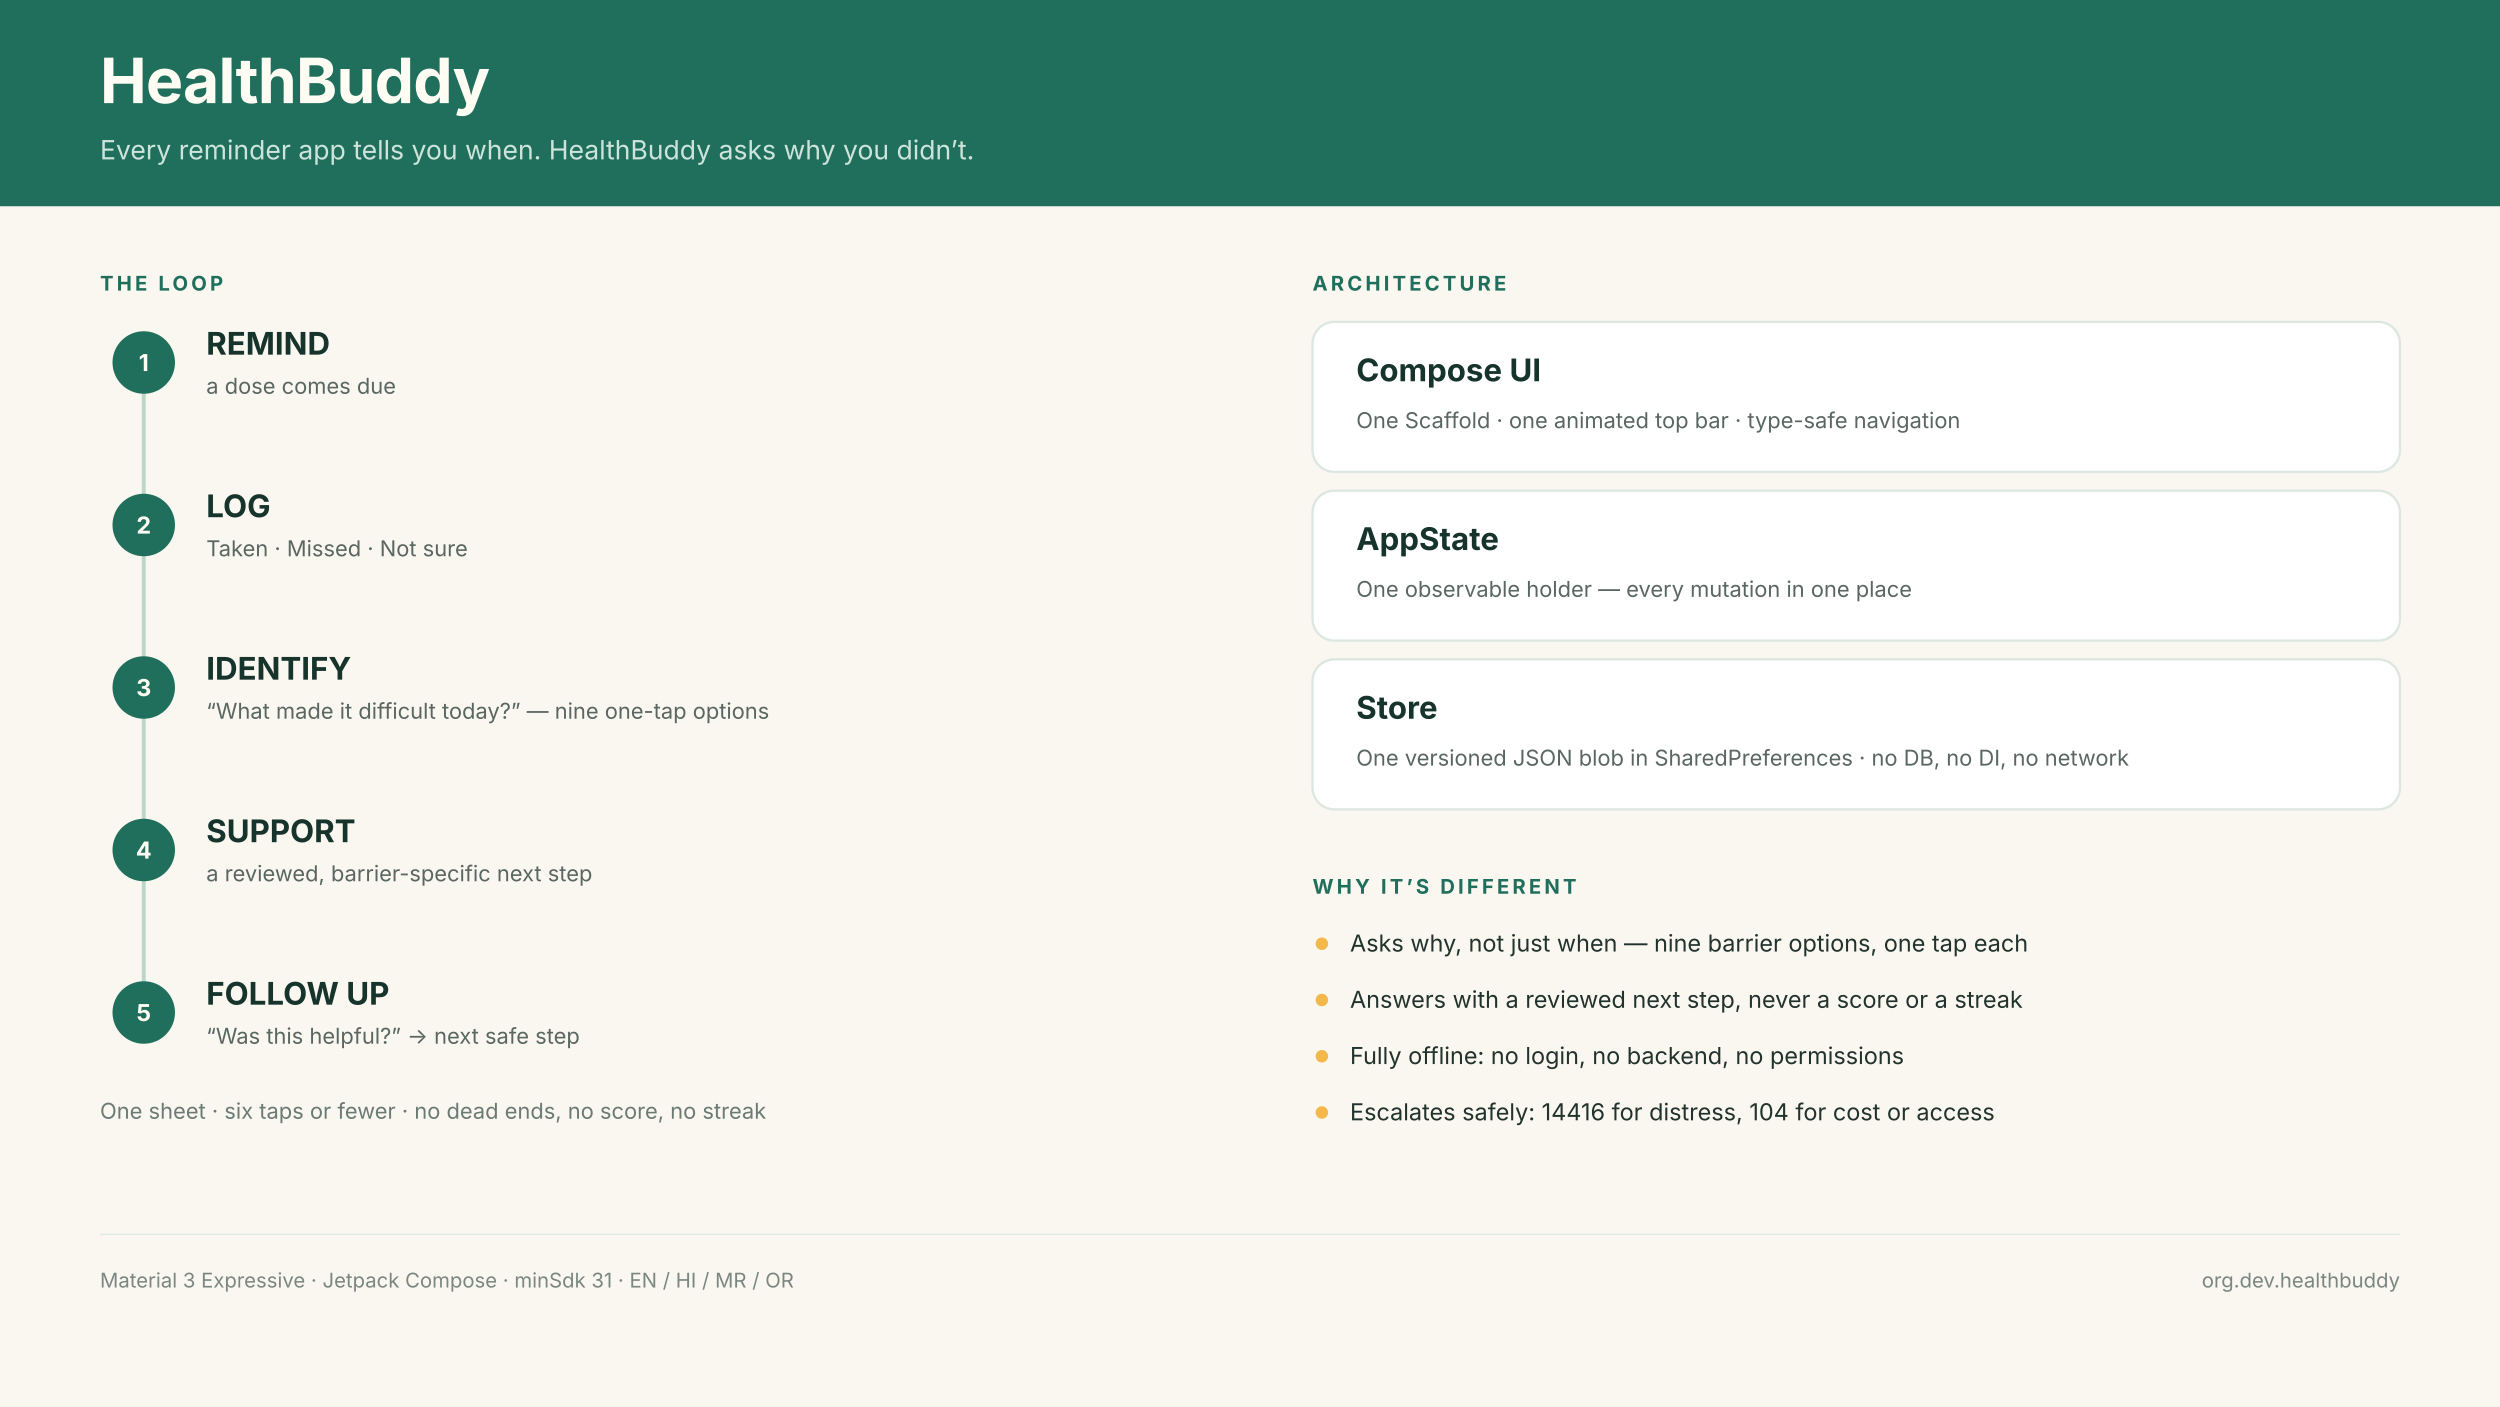
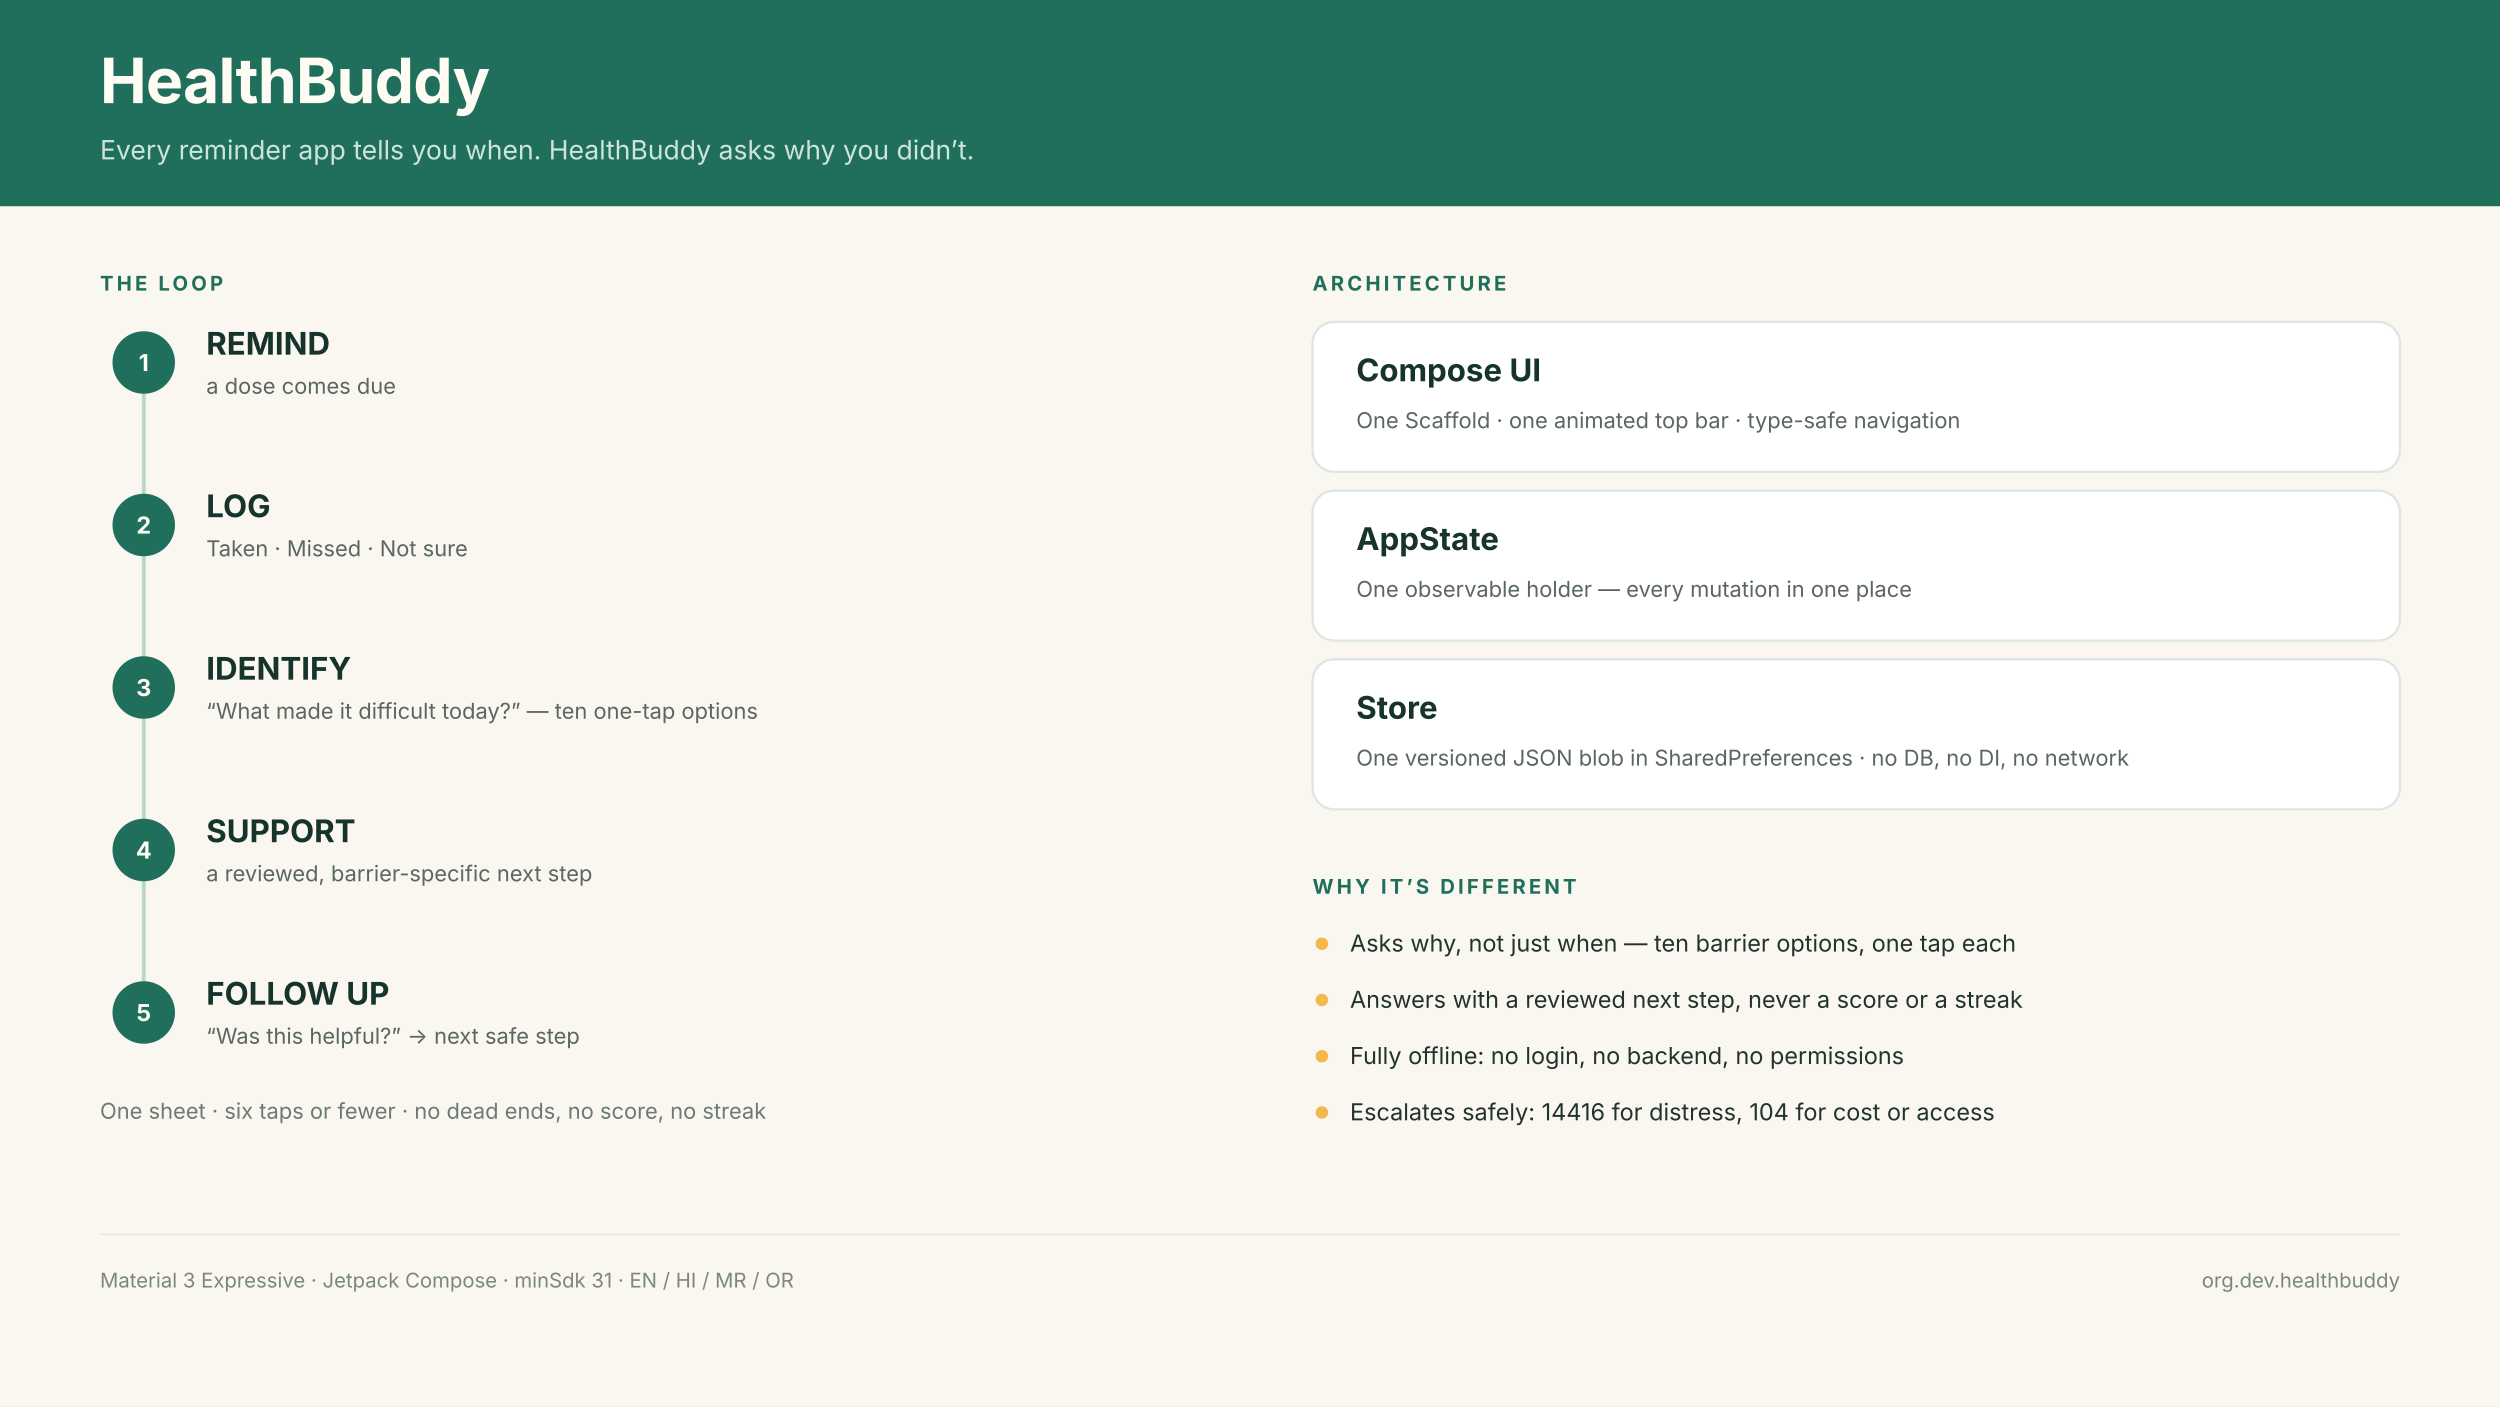
<svg xmlns="http://www.w3.org/2000/svg" width="1600" height="900" viewBox="0 0 1600 900" role="img" aria-label="HealthBuddy: the barrier loop and a deliberately boring architecture">
  <rect width="1600" height="900" fill="#FAF7F0" />
  <rect width="1600" height="132" fill="#1F6F5C" />
  <text x="64" y="66" font-family="Inter, Roboto, Helvetica, Arial, sans-serif" font-size="40" font-weight="700" fill="#FFFCF3" letter-spacing="-0.5">HealthBuddy</text>
  <text x="64" y="102" font-family="Inter, Roboto, Helvetica, Arial, sans-serif" font-size="17" fill="#CDE4DB">Every reminder app tells you when. HealthBuddy asks why you didn’t.</text>
  <text x="64" y="186" font-family="Inter, Roboto, Helvetica, Arial, sans-serif" font-size="13" font-weight="700" fill="#1F6F5C" letter-spacing="2">THE LOOP</text>
  <line x1="92" y1="232" x2="92" y2="648" stroke="#BBD6CB" stroke-width="2.5" />
  <g font-family="Inter, Roboto, Helvetica, Arial, sans-serif">
    <circle cx="92" cy="232" r="20" fill="#1F6F5C" />
    <text x="92" y="237.5" font-size="15" font-weight="700" fill="#FFFCF3" text-anchor="middle">1</text>
    <text x="132" y="227" font-size="20" font-weight="700" fill="#16342C">REMIND</text>
    <text x="132" y="252" font-size="14" fill="#5A6661">a dose comes due</text>
    <circle cx="92" cy="336" r="20" fill="#1F6F5C" />
    <text x="92" y="341.5" font-size="15" font-weight="700" fill="#FFFCF3" text-anchor="middle">2</text>
    <text x="132" y="331" font-size="20" font-weight="700" fill="#16342C">LOG</text>
    <text x="132" y="356" font-size="14" fill="#5A6661">Taken · Missed · Not sure</text>
    <circle cx="92" cy="440" r="20" fill="#1F6F5C" />
    <text x="92" y="445.5" font-size="15" font-weight="700" fill="#FFFCF3" text-anchor="middle">3</text>
    <text x="132" y="435" font-size="20" font-weight="700" fill="#16342C">IDENTIFY</text>
-     <text x="132" y="460" font-size="14" fill="#5A6661">“What made it difficult today?” — nine one-tap options</text>
+     <text x="132" y="460" font-size="14" fill="#5A6661">“What made it difficult today?” — ten one-tap options</text>
    <circle cx="92" cy="544" r="20" fill="#1F6F5C" />
    <text x="92" y="549.5" font-size="15" font-weight="700" fill="#FFFCF3" text-anchor="middle">4</text>
    <text x="132" y="539" font-size="20" font-weight="700" fill="#16342C">SUPPORT</text>
    <text x="132" y="564" font-size="14" fill="#5A6661">a reviewed, barrier-specific next step</text>
    <circle cx="92" cy="648" r="20" fill="#1F6F5C" />
    <text x="92" y="653.5" font-size="15" font-weight="700" fill="#FFFCF3" text-anchor="middle">5</text>
    <text x="132" y="643" font-size="20" font-weight="700" fill="#16342C">FOLLOW UP</text>
    <text x="132" y="668" font-size="14" fill="#5A6661">“Was this helpful?” → next safe step</text>
  </g>
  <text x="64" y="716" font-family="Inter, Roboto, Helvetica, Arial, sans-serif" font-size="14" fill="#6B7A74">One sheet · six taps or fewer · no dead ends, no score, no streak</text>
  <text x="840" y="186" font-family="Inter, Roboto, Helvetica, Arial, sans-serif" font-size="13" font-weight="700" fill="#1F6F5C" letter-spacing="2">ARCHITECTURE</text>
  <g font-family="Inter, Roboto, Helvetica, Arial, sans-serif">
    <rect x="840" y="206" width="696" height="96" rx="14" fill="#FFFFFF" stroke="#DCE7E1" stroke-width="1.5" />
    <text x="868" y="244" font-size="20" font-weight="700" fill="#16342C">Compose UI</text>
    <text x="868" y="274" font-size="14" fill="#5A6661">One Scaffold · one animated top bar · type-safe navigation</text>
    <rect x="840" y="314" width="696" height="96" rx="14" fill="#FFFFFF" stroke="#DCE7E1" stroke-width="1.5" />
    <text x="868" y="352" font-size="20" font-weight="700" fill="#16342C">AppState</text>
    <text x="868" y="382" font-size="14" fill="#5A6661">One observable holder — every mutation in one place</text>
    <rect x="840" y="422" width="696" height="96" rx="14" fill="#FFFFFF" stroke="#DCE7E1" stroke-width="1.5" />
    <text x="868" y="460" font-size="20" font-weight="700" fill="#16342C">Store</text>
    <text x="868" y="490" font-size="14" fill="#5A6661">One versioned JSON blob in SharedPreferences · no DB, no DI, no network</text>
  </g>
  <text x="840" y="572" font-family="Inter, Roboto, Helvetica, Arial, sans-serif" font-size="13" font-weight="700" fill="#1F6F5C" letter-spacing="2">WHY IT’S DIFFERENT</text>
  <g font-family="Inter, Roboto, Helvetica, Arial, sans-serif" font-size="15" fill="#22332D">
    <circle cx="846" cy="604" r="4" fill="#F2B84B" />
-     <text x="864" y="609">Asks why, not just when — nine barrier options, one tap each</text>
+     <text x="864" y="609">Asks why, not just when — ten barrier options, one tap each</text>
    <circle cx="846" cy="640" r="4" fill="#F2B84B" />
    <text x="864" y="645">Answers with a reviewed next step, never a score or a streak</text>
    <circle cx="846" cy="676" r="4" fill="#F2B84B" />
    <text x="864" y="681">Fully offline: no login, no backend, no permissions</text>
    <circle cx="846" cy="712" r="4" fill="#F2B84B" />
    <text x="864" y="717">Escalates safely: 14416 for distress, 104 for cost or access</text>
  </g>
  <line x1="64" y1="790" x2="1536" y2="790" stroke="#E1EBE6" stroke-width="1" />
  <text x="64" y="824" font-family="Inter, Roboto, Helvetica, Arial, sans-serif" font-size="13" fill="#7A8781">Material 3 Expressive · Jetpack Compose · minSdk 31 · EN / HI / MR / OR</text>
  <text x="1536" y="824" font-family="Inter, Roboto, Helvetica, Arial, sans-serif" font-size="13" fill="#7A8781" text-anchor="end">org.dev.healthbuddy</text>
</svg>
